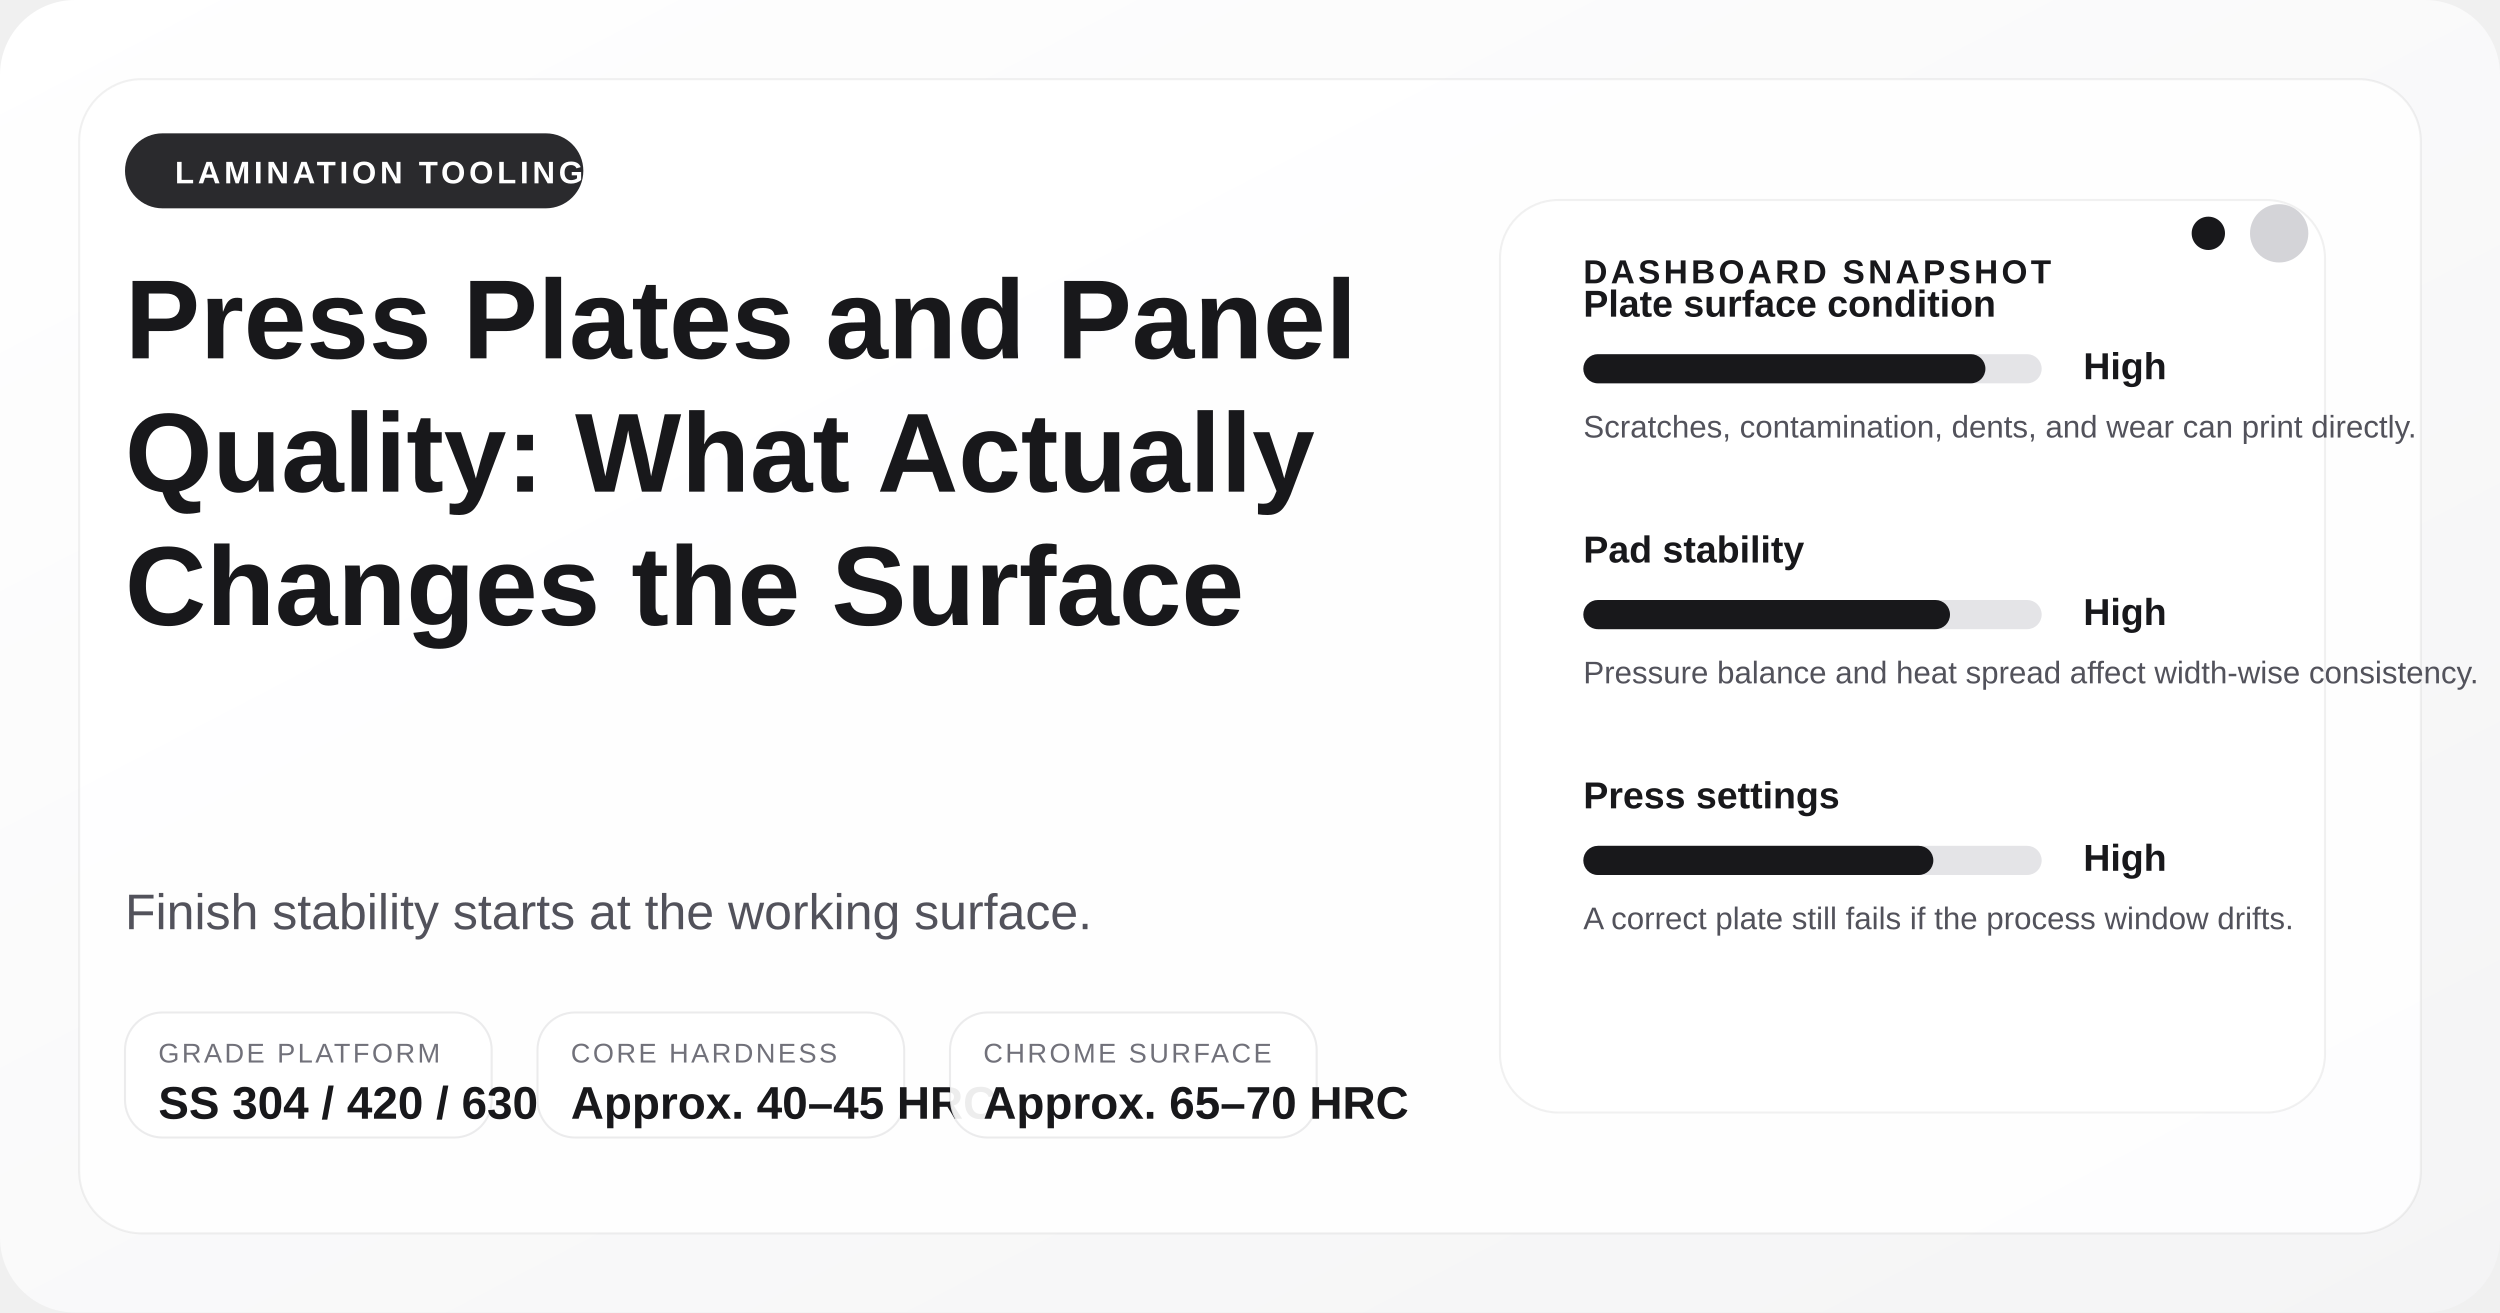
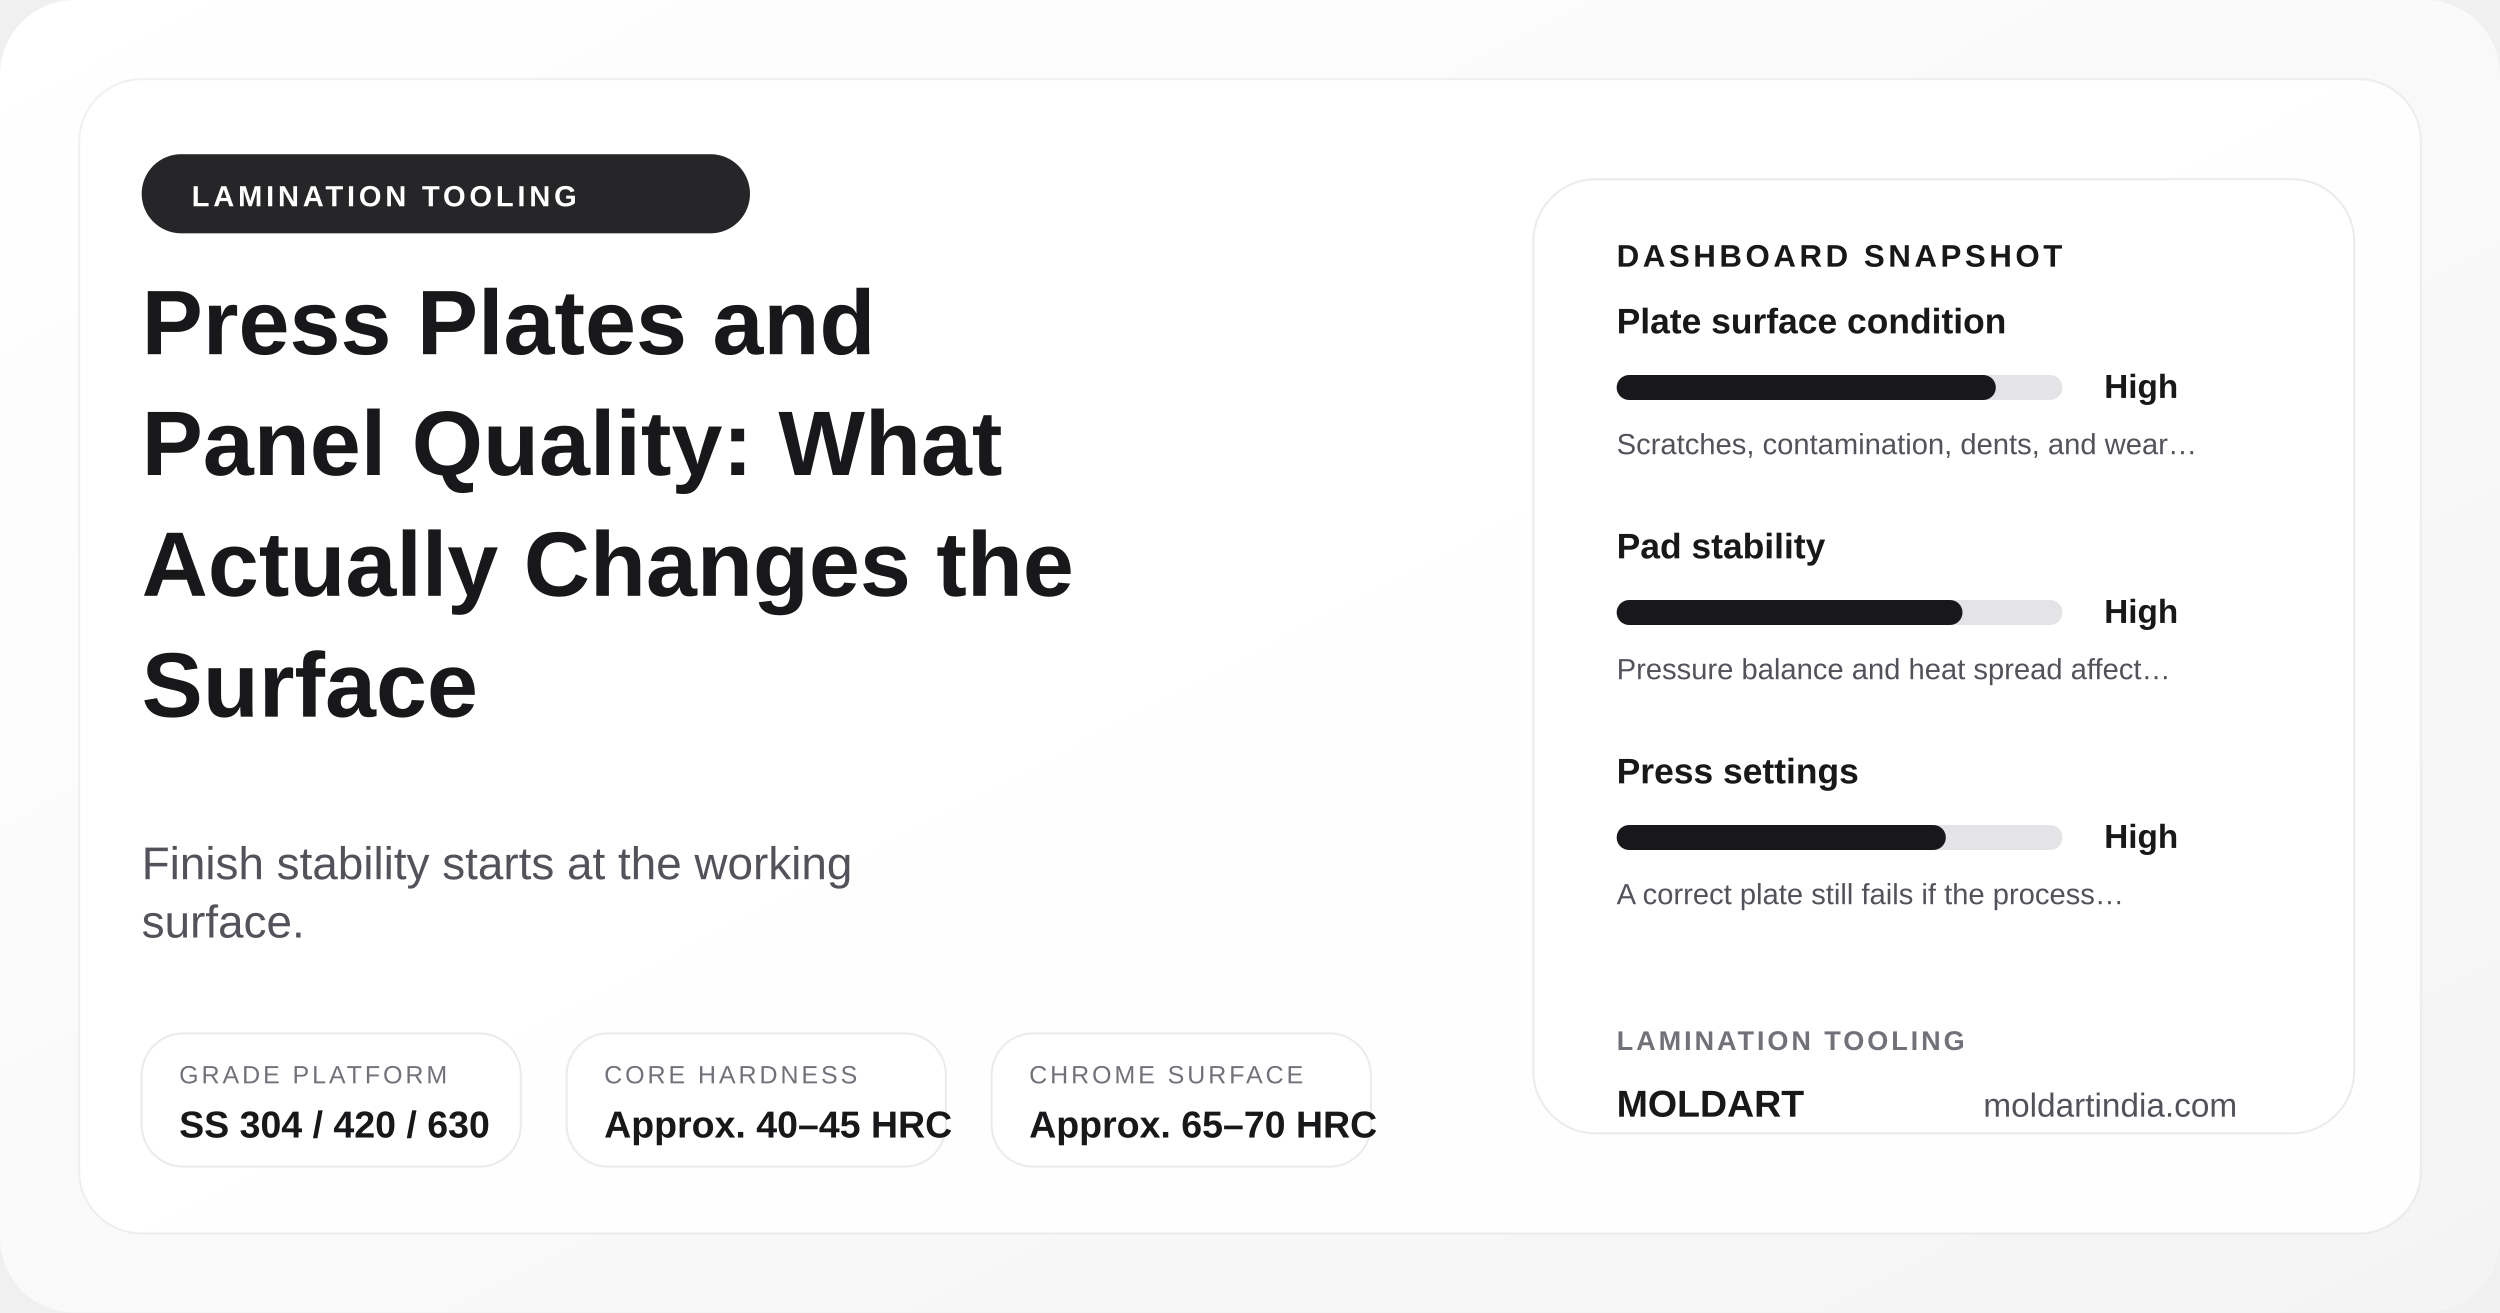
<svg xmlns="http://www.w3.org/2000/svg" width="1200" height="630" viewBox="0 0 1200 630" role="img" aria-label="Press Plates and Panel Quality: What Actually Changes the Surface">
  <defs>
    <linearGradient id="posterGrad-press-plates-panel-quality-guide" x1="0%" y1="0%" x2="100%" y2="100%">
      <stop offset="0%" stop-color="#ffffff" />
      <stop offset="100%" stop-color="#f4f4f5" />
    </linearGradient>
  </defs>
  <rect width="1200" height="630" rx="36" fill="url(#posterGrad-press-plates-panel-quality-guide)" />
-   <rect x="38" y="38" width="1124" height="554" rx="30" fill="rgba(255,255,255,0.84)" stroke="rgba(24,24,27,0.06)" />
-   <rect x="60" y="64" width="220" height="36" rx="18" fill="#18181b" opacity="0.92" />
-   <text x="84" y="88" font-family="Arial, sans-serif" font-size="15" font-weight="700" fill="#ffffff" letter-spacing="1.8">LAMINATION TOOLING</text>
-   <text x="60" y="172" font-family="Arial, sans-serif" font-size="54" font-weight="700" fill="#18181b">Press Plates and Panel</text>
-   <text x="60" y="236" font-family="Arial, sans-serif" font-size="54" font-weight="700" fill="#18181b">Quality: What Actually</text>
-   <text x="60" y="300" font-family="Arial, sans-serif" font-size="54" font-weight="700" fill="#18181b">Changes the Surface</text>
-   <text x="60" y="446" font-family="Arial, sans-serif" font-size="24" fill="#52525b">Finish stability starts at the working surface.</text>
-   <rect x="60" y="486" width="176" height="60" rx="18" fill="rgba(255,255,255,0.92)" stroke="rgba(24,24,27,0.08)" />
-   <text x="76" y="510" font-family="Arial, sans-serif" font-size="13" fill="#71717a" letter-spacing="1.2">GRADE PLATFORM</text>
-   <text x="76" y="537" font-family="Arial, sans-serif" font-size="22" font-weight="700" fill="#18181b">SS 304 / 420 / 630</text>
-   <rect x="258" y="486" width="176" height="60" rx="18" fill="rgba(255,255,255,0.92)" stroke="rgba(24,24,27,0.08)" />
-   <text x="274" y="510" font-family="Arial, sans-serif" font-size="13" fill="#71717a" letter-spacing="1.2">CORE HARDNESS</text>
-   <text x="274" y="537" font-family="Arial, sans-serif" font-size="22" font-weight="700" fill="#18181b">Approx. 40–45 HRC</text>
-   <rect x="456" y="486" width="176" height="60" rx="18" fill="rgba(255,255,255,0.92)" stroke="rgba(24,24,27,0.08)" />
-   <text x="472" y="510" font-family="Arial, sans-serif" font-size="13" fill="#71717a" letter-spacing="1.2">CHROME SURFACE</text>
-   <text x="472" y="537" font-family="Arial, sans-serif" font-size="22" font-weight="700" fill="#18181b">Approx. 65–70 HRC</text>
-   <rect x="720" y="96" width="396" height="438" rx="28" fill="#ffffff" stroke="rgba(24,24,27,0.06)" />
-   <text x="760" y="136" font-family="Arial, sans-serif" font-size="16" font-weight="700" fill="#18181b" letter-spacing="1.6">DASHBOARD SNAPSHOT</text>
-   <text x="760" y="152" font-family="Arial, sans-serif" font-size="18" font-weight="700" fill="#18181b">Plate surface condition</text>
-   <rect x="760" y="170" width="220" height="14" rx="7" fill="#e4e4e7" />
-   <rect x="760" y="170" width="193" height="14" rx="7" fill="#18181b" />
-   <text x="1000" y="182" font-family="Arial, sans-serif" font-size="18" font-weight="700" fill="#18181b">High</text>
-   <text x="760" y="210" font-family="Arial, sans-serif" font-size="15" fill="#52525b">Scratches, contamination, dents, and wear can print directly.</text>
-   <text x="760" y="270" font-family="Arial, sans-serif" font-size="18" font-weight="700" fill="#18181b">Pad stability</text>
-   <rect x="760" y="288" width="220" height="14" rx="7" fill="#e4e4e7" />
-   <rect x="760" y="288" width="176" height="14" rx="7" fill="#18181b" />
-   <text x="1000" y="300" font-family="Arial, sans-serif" font-size="18" font-weight="700" fill="#18181b">High</text>
-   <text x="760" y="328" font-family="Arial, sans-serif" font-size="15" fill="#52525b">Pressure balance and heat spread affect width-wise consistency.</text>
-   <text x="760" y="388" font-family="Arial, sans-serif" font-size="18" font-weight="700" fill="#18181b">Press settings</text>
-   <rect x="760" y="406" width="220" height="14" rx="7" fill="#e4e4e7" />
-   <rect x="760" y="406" width="168" height="14" rx="7" fill="#18181b" />
-   <text x="1000" y="418" font-family="Arial, sans-serif" font-size="18" font-weight="700" fill="#18181b">High</text>
-   <text x="760" y="446" font-family="Arial, sans-serif" font-size="15" fill="#52525b">A correct plate still fails if the process window drifts.</text>
-   <circle cx="1094" cy="112" r="14" fill="#d4d4d8" />
-   <circle cx="1060" cy="112" r="8" fill="#18181b" />
+   <rect x="38" y="38" width="1124" height="554" rx="30" fill="rgba(255,255,255,0.9)" stroke="rgba(24,24,27,0.06)" />
+   <circle cx="1072" cy="110" r="18" fill="#d4d4d8" />
+   <circle cx="1036" cy="110" r="8" fill="#18181b" />
+   <rect x="68" y="74" width="292" height="38" rx="19" fill="#18181b" opacity="0.94" />
+   <text x="92" y="99" font-family="Arial, sans-serif" font-size="14" font-weight="700" fill="#ffffff" letter-spacing="1.8">LAMINATION TOOLING</text>
+   <text x="68" y="170" font-family="Arial, sans-serif" font-size="44" font-weight="700" fill="#18181b">Press Plates and</text>
+   <text x="68" y="228" font-family="Arial, sans-serif" font-size="44" font-weight="700" fill="#18181b">Panel Quality: What</text>
+   <text x="68" y="286" font-family="Arial, sans-serif" font-size="44" font-weight="700" fill="#18181b">Actually Changes the</text>
+   <text x="68" y="344" font-family="Arial, sans-serif" font-size="44" font-weight="700" fill="#18181b">Surface</text>
+   <text x="68" y="422" font-family="Arial, sans-serif" font-size="22" fill="#52525b">Finish stability starts at the working</text>
+   <text x="68" y="450" font-family="Arial, sans-serif" font-size="22" fill="#52525b">surface.</text>
+   <rect x="68" y="496" width="182" height="64" rx="20" fill="rgba(255,255,255,0.94)" stroke="rgba(24,24,27,0.08)" />
+   <text x="86" y="520" font-family="Arial, sans-serif" font-size="12" fill="#71717a" letter-spacing="1.4">GRADE PLATFORM</text>
+   <text x="86" y="546" font-family="Arial, sans-serif" font-size="18" font-weight="700" fill="#18181b">SS 304 / 420 / 630</text>
+   <rect x="272" y="496" width="182" height="64" rx="20" fill="rgba(255,255,255,0.94)" stroke="rgba(24,24,27,0.08)" />
+   <text x="290" y="520" font-family="Arial, sans-serif" font-size="12" fill="#71717a" letter-spacing="1.4">CORE HARDNESS</text>
+   <text x="290" y="546" font-family="Arial, sans-serif" font-size="18" font-weight="700" fill="#18181b">Approx. 40–45 HRC</text>
+   <rect x="476" y="496" width="182" height="64" rx="20" fill="rgba(255,255,255,0.94)" stroke="rgba(24,24,27,0.08)" />
+   <text x="494" y="520" font-family="Arial, sans-serif" font-size="12" fill="#71717a" letter-spacing="1.4">CHROME SURFACE</text>
+   <text x="494" y="546" font-family="Arial, sans-serif" font-size="18" font-weight="700" fill="#18181b">Approx. 65–70 HRC</text>
+   <rect x="736" y="86" width="394" height="458" rx="30" fill="#ffffff" stroke="rgba(24,24,27,0.08)" />
+   <text x="776" y="128" font-family="Arial, sans-serif" font-size="15" font-weight="700" fill="#18181b" letter-spacing="1.7">DASHBOARD SNAPSHOT</text>
+   <text x="776" y="160" font-family="Arial, sans-serif" font-size="17" font-weight="700" fill="#18181b">Plate surface condition</text>
+   <rect x="776" y="180" width="214" height="12" rx="6" fill="#e4e4e7" />
+   <rect x="776" y="180" width="182" height="12" rx="6" fill="#18181b" />
+   <text x="1010" y="191" font-family="Arial, sans-serif" font-size="16" font-weight="700" fill="#18181b">High</text>
+   <text x="776" y="218" font-family="Arial, sans-serif" font-size="14" fill="#52525b">Scratches, contamination, dents, and wear…</text>
+   <text x="776" y="268" font-family="Arial, sans-serif" font-size="17" font-weight="700" fill="#18181b">Pad stability</text>
+   <rect x="776" y="288" width="214" height="12" rx="6" fill="#e4e4e7" />
+   <rect x="776" y="288" width="166" height="12" rx="6" fill="#18181b" />
+   <text x="1010" y="299" font-family="Arial, sans-serif" font-size="16" font-weight="700" fill="#18181b">High</text>
+   <text x="776" y="326" font-family="Arial, sans-serif" font-size="14" fill="#52525b">Pressure balance and heat spread affect…</text>
+   <text x="776" y="376" font-family="Arial, sans-serif" font-size="17" font-weight="700" fill="#18181b">Press settings</text>
+   <rect x="776" y="396" width="214" height="12" rx="6" fill="#e4e4e7" />
+   <rect x="776" y="396" width="158" height="12" rx="6" fill="#18181b" />
+   <text x="1010" y="407" font-family="Arial, sans-serif" font-size="16" font-weight="700" fill="#18181b">High</text>
+   <text x="776" y="434" font-family="Arial, sans-serif" font-size="14" fill="#52525b">A correct plate still fails if the process…</text>
+   <text x="776" y="504" font-family="Arial, sans-serif" font-size="13" font-weight="700" fill="#71717a" letter-spacing="1.4">LAMINATION TOOLING</text>
+   <text x="776" y="536" font-family="Arial, sans-serif" font-size="18" font-weight="700" fill="#18181b">MOLDART</text>
+   <text x="952" y="536" font-family="Arial, sans-serif" font-size="16" fill="#52525b">moldartindia.com</text>
</svg>
